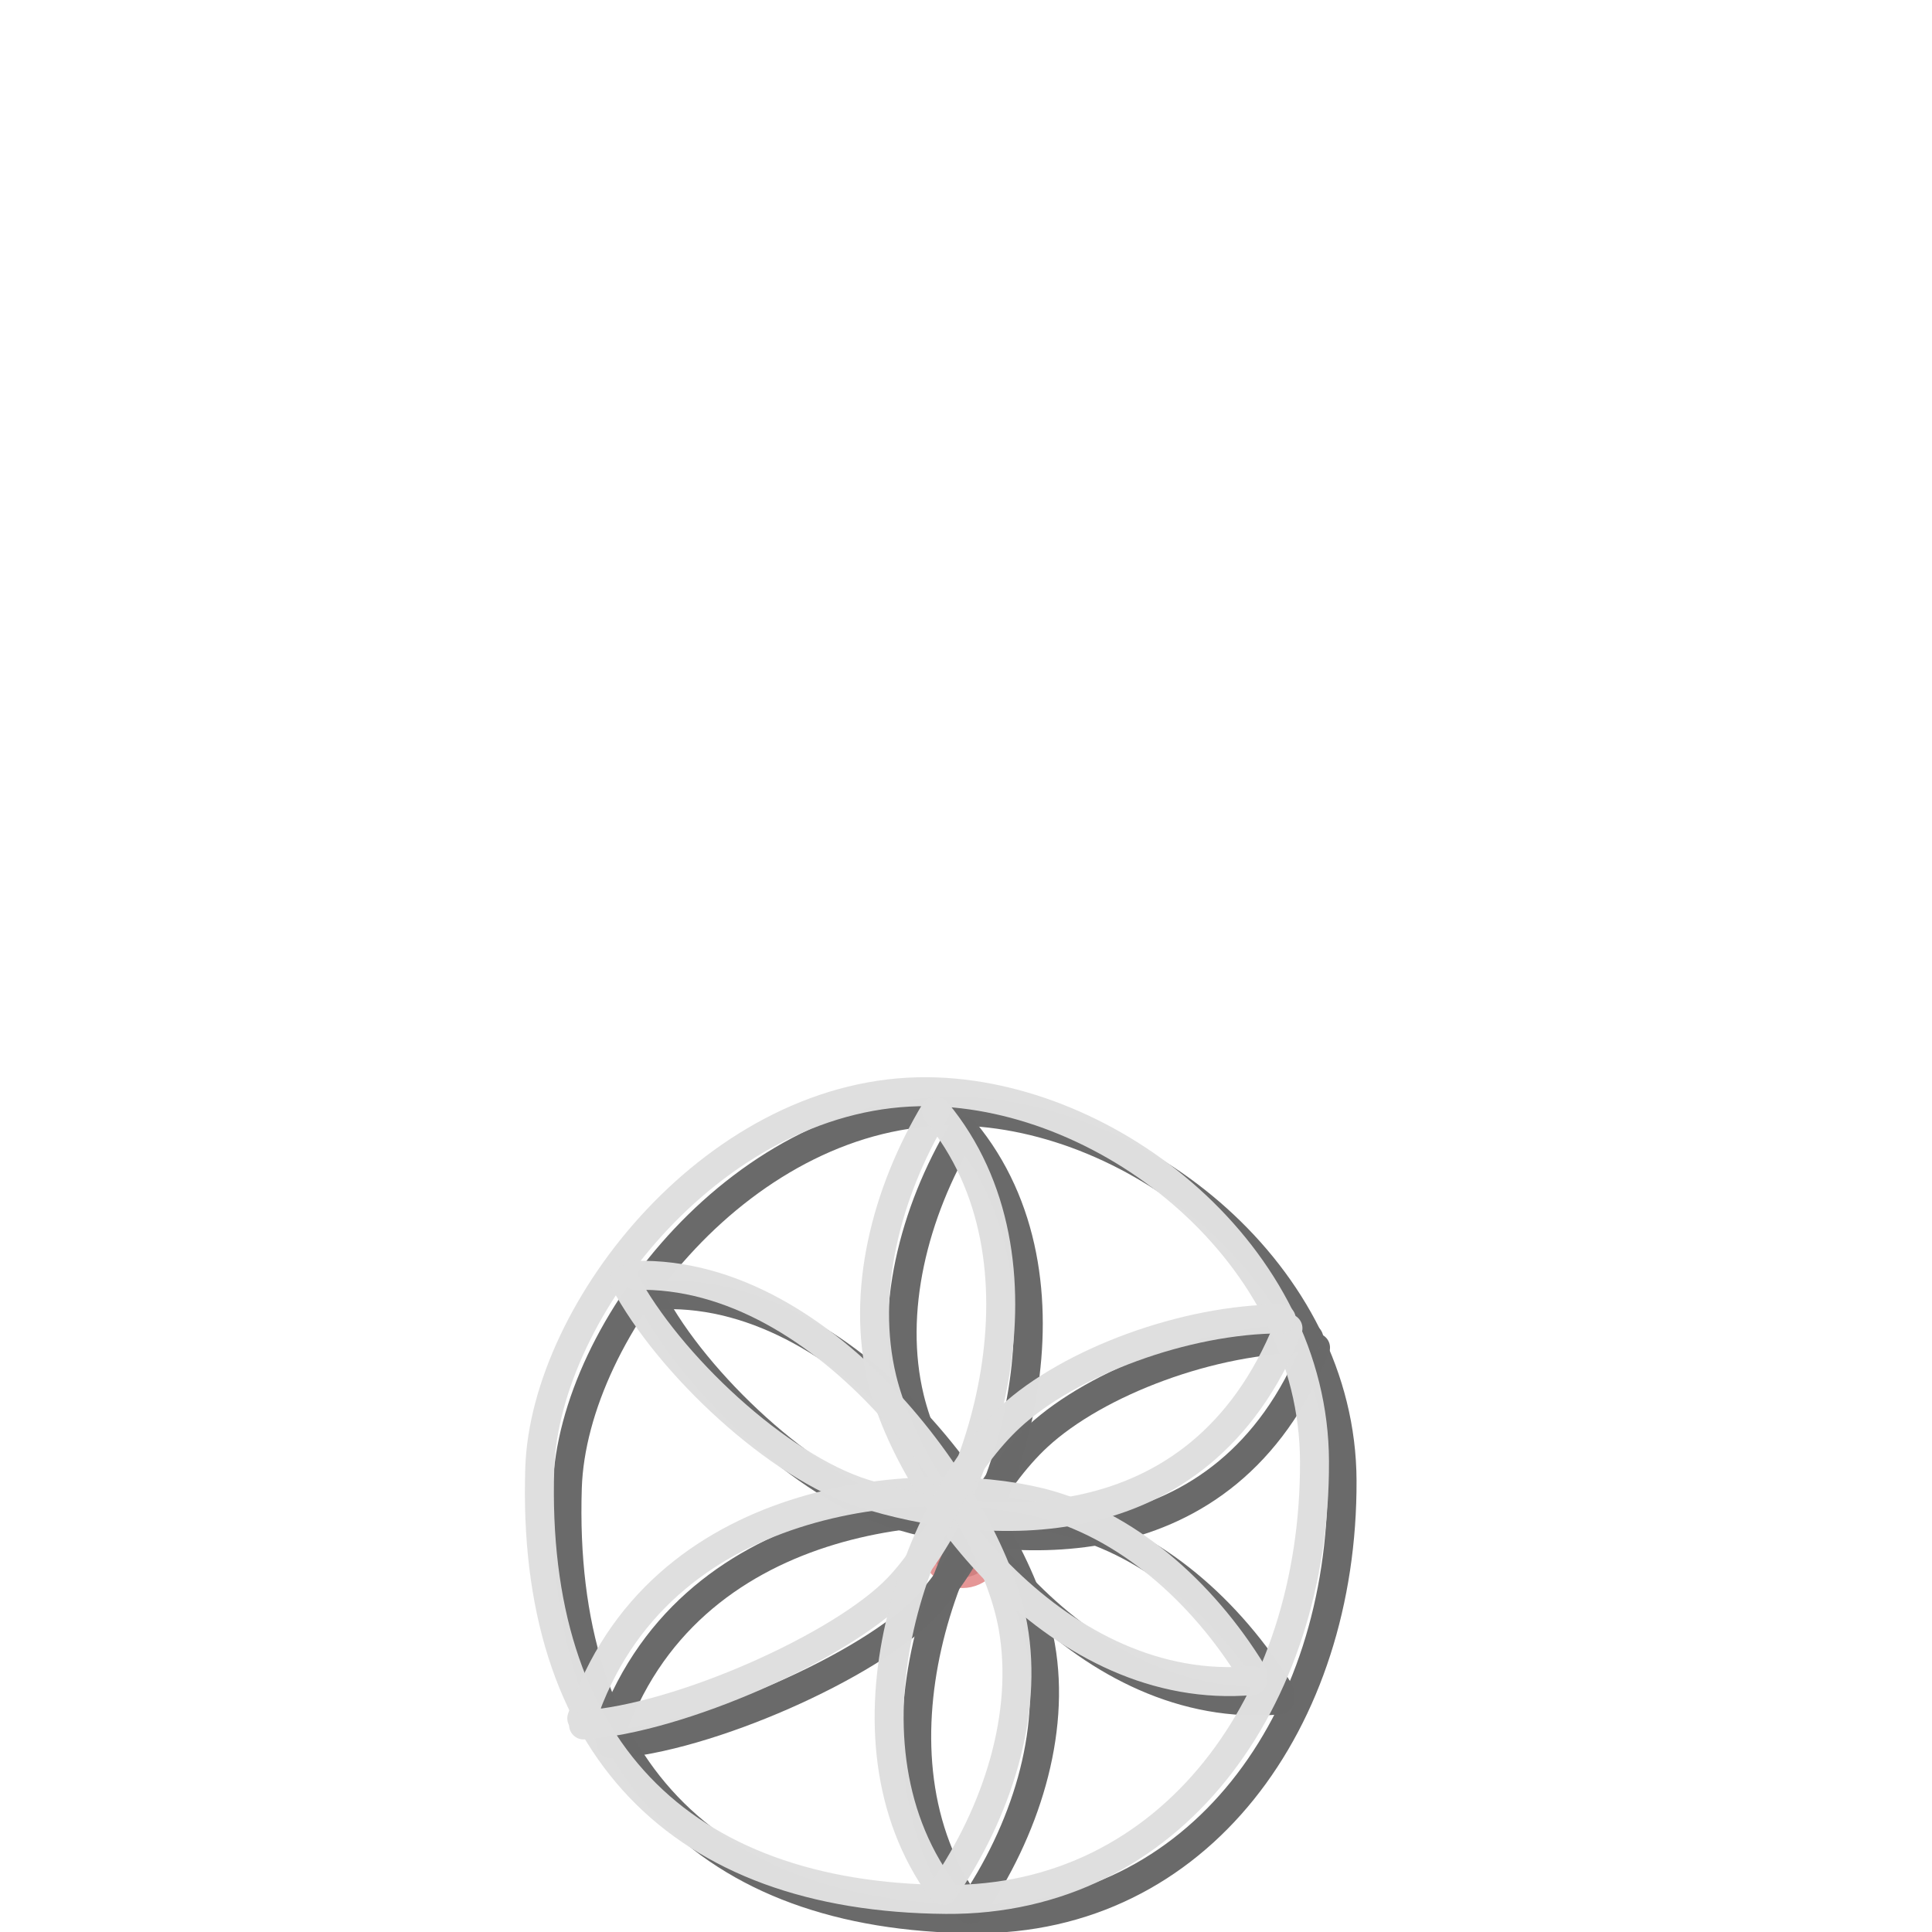
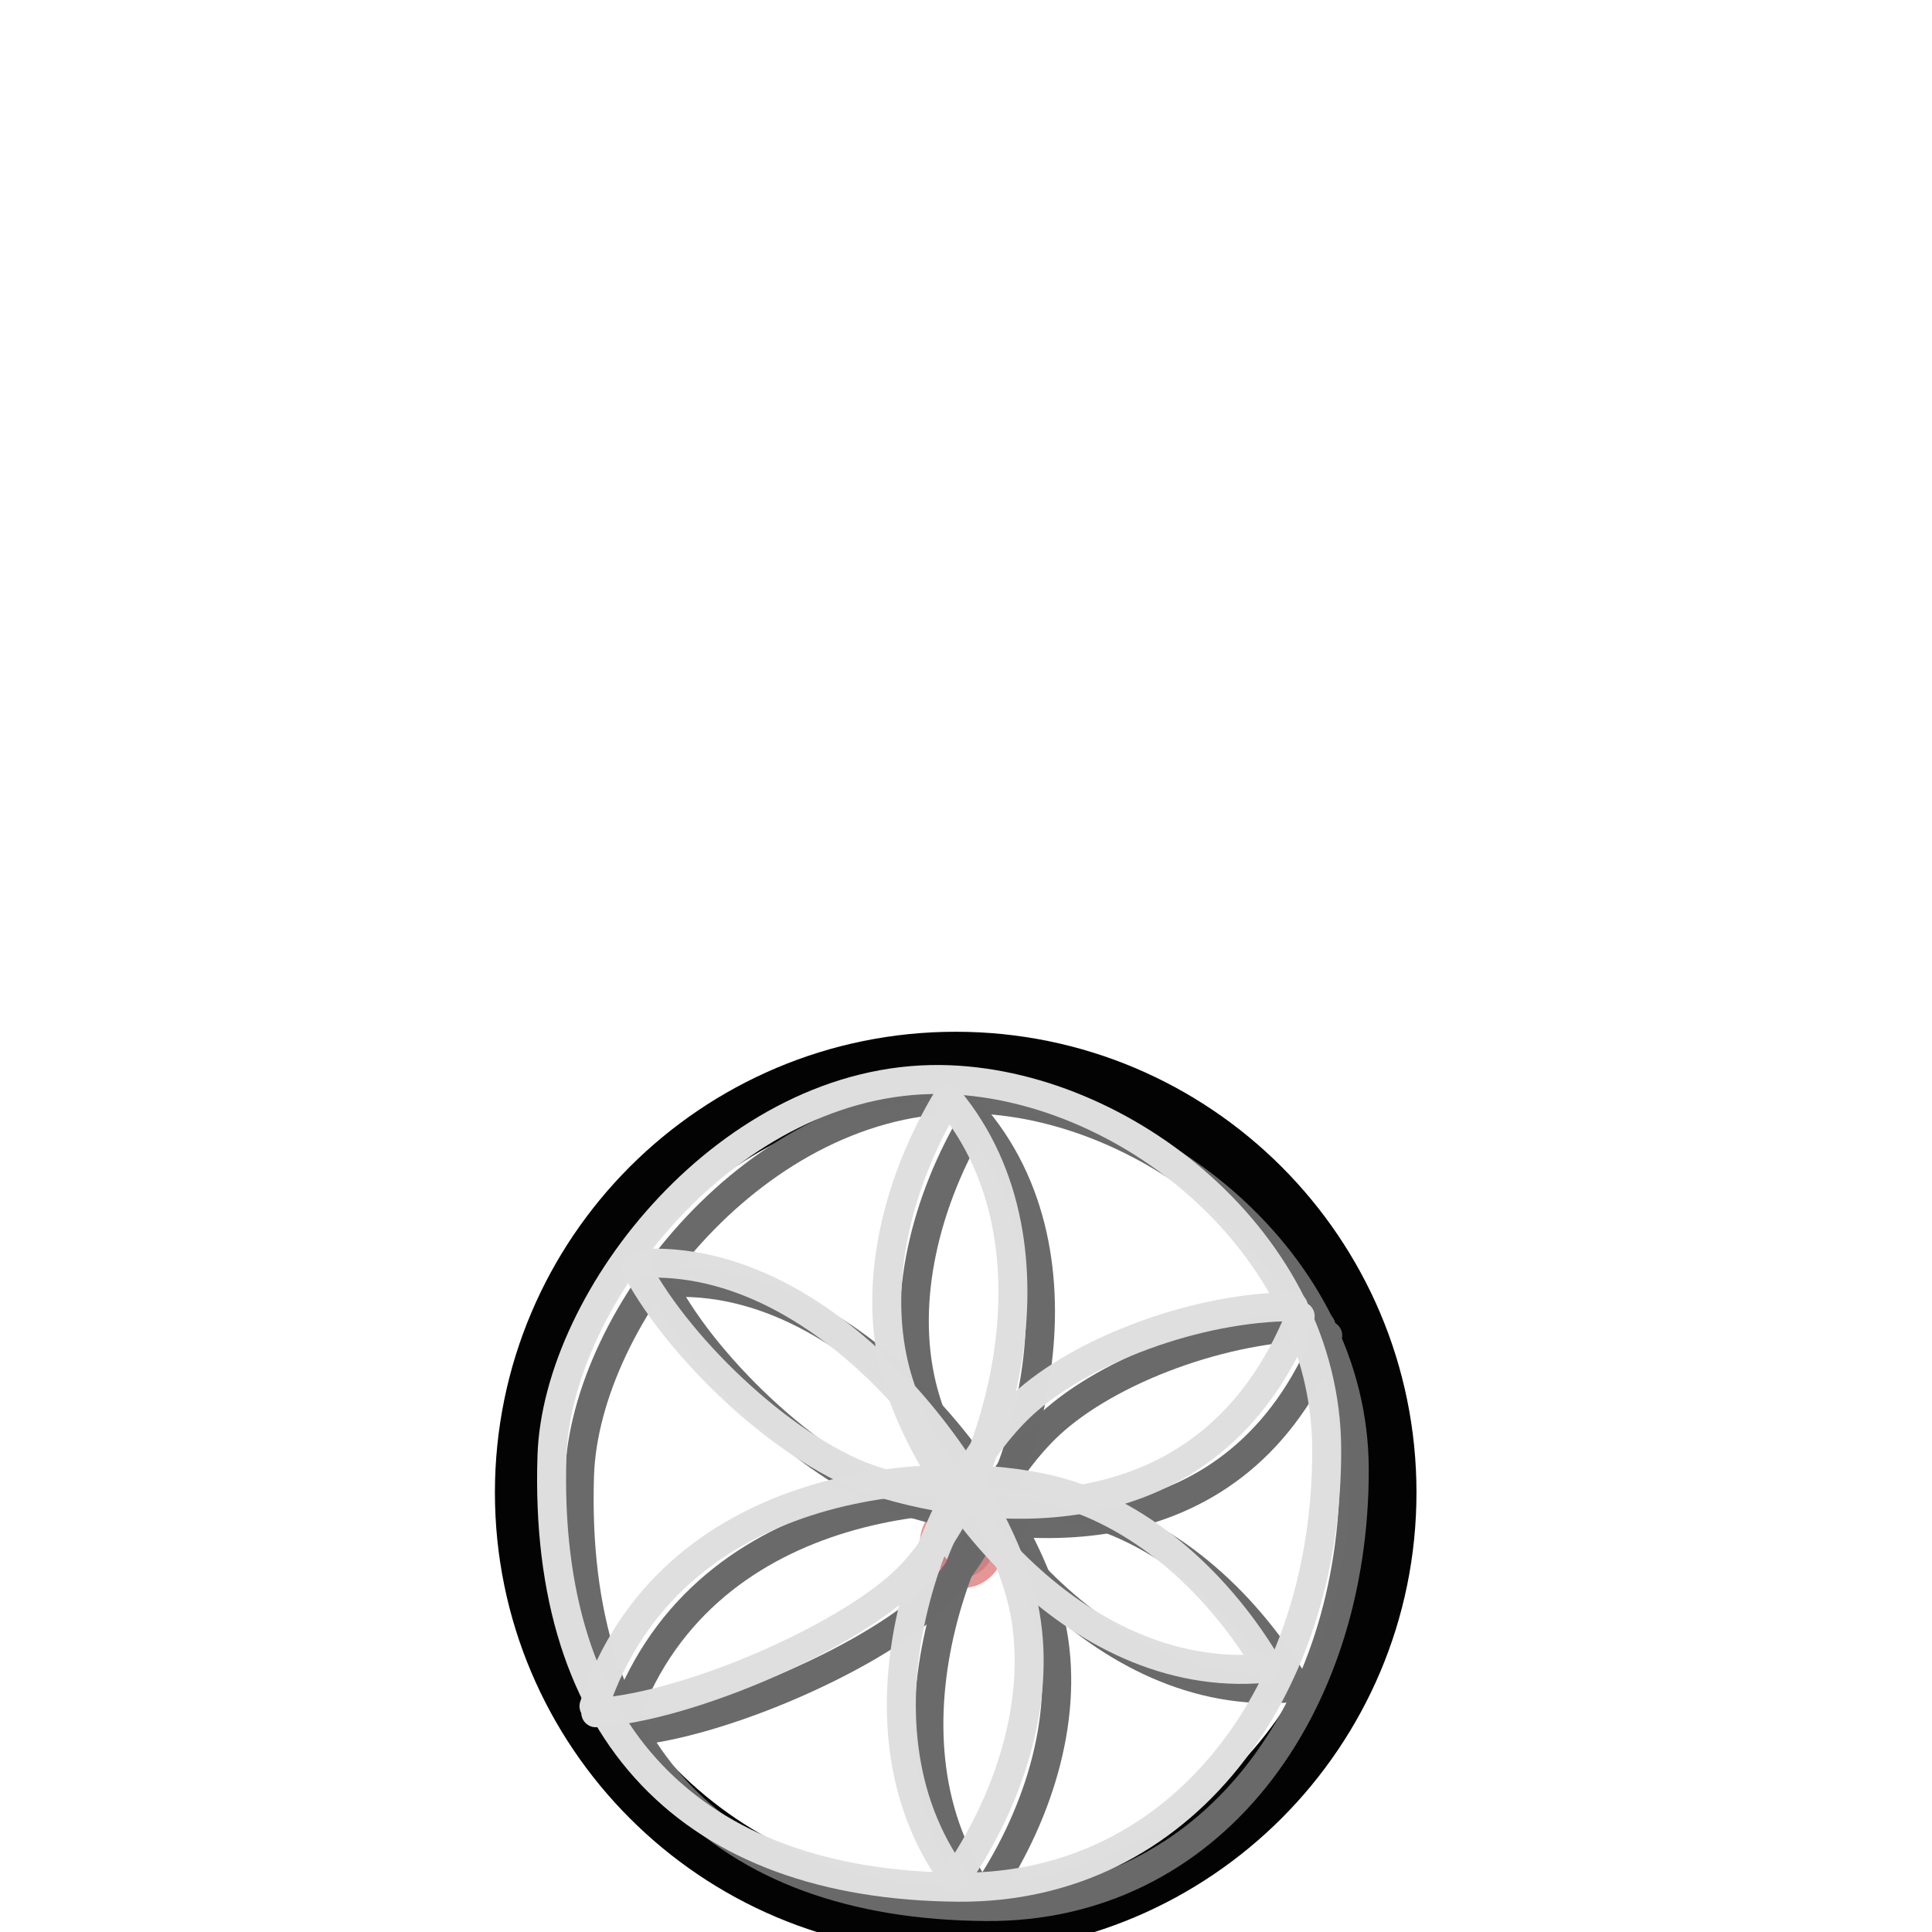
<svg xmlns="http://www.w3.org/2000/svg" width="15mm" height="15mm" viewBox="0 0 15 15" version="1.1" id="svg1">
  <defs id="defs1" />
  <g id="layer1">
+     <circle style="fill:none;stroke:#020202;stroke-width:0.525;stroke-linecap:round;stroke-linejoin:round;stroke-dasharray:none;stroke-opacity:0.996" id="path2" cx="7.42" cy="11.588" r="3.315" />
    <ellipse style="fill:#000000;fill-opacity:0.143;stroke:#c00707;stroke-width:0.165;stroke-dasharray:none;stroke-opacity:0.421" id="path5" cx="7.472" cy="11.983" rx="0.248" ry="0.264" />
-     <g id="g12" transform="translate(-1.168284,5.872997)">
+     <g id="g12" transform="translate(-1.073559,5.778271)">
      <g id="g11-7" transform="translate(0.2139732,0.1500511)" style="stroke:#6a6a6a;stroke-opacity:0.996">
        <path style="fill:none;stroke:#6a6a6a;stroke-width:0.225;stroke-linecap:round;stroke-linejoin:round;stroke-dasharray:none;stroke-opacity:0.996" d="m 8.376,2.603 c 1.417,0.016 2.993,1.265 2.998,2.87 0.007,1.864 -1.114,3.415 -2.862,3.401 C 6.449,8.858 5.289,7.687 5.359,5.526 5.4,4.29 6.746,2.584 8.376,2.603 Z" id="path1-8" />
        <g id="g10-8" transform="rotate(42.94687,8.314153,5.511571)" style="stroke:#6a6a6a;stroke-opacity:0.996">
          <path style="fill:none;stroke:#6a6a6a;stroke-width:0.225;stroke-linecap:round;stroke-linejoin:round;stroke-dasharray:none;stroke-opacity:0.996" d="M 7.723,8.735 C 6.949,7.039 8.35,5.549 9.182,5.086 9.785,4.751 10.576,4.73 11.294,4.93" id="path1-98-7-38" />
          <path style="fill:none;stroke:#6a6a6a;stroke-width:0.225;stroke-linecap:round;stroke-linejoin:round;stroke-dasharray:none;stroke-opacity:0.996" d="M 11.334,4.973 C 10.334,6.086 8.428,5.742 7.633,5.217 7.058,4.837 6.674,4.145 6.519,3.416" id="path1-98-7-3-1" />
          <path style="fill:none;stroke:#6a6a6a;stroke-width:0.225;stroke-linecap:round;stroke-linejoin:round;stroke-dasharray:none;stroke-opacity:0.996" d="M 6.53,3.411 C 8.014,3.603 8.841,5.368 8.83,6.32 8.822,6.947 8.28,8.222 7.768,8.763" id="path1-98-7-3-8-5" />
        </g>
        <path style="fill:none;stroke:#6a6a6a;stroke-width:0.225;stroke-linecap:round;stroke-linejoin:round;stroke-dasharray:none;stroke-opacity:0.996" d="M 11.168,4.44 C 10.47,6.168 8.781,6.008 7.873,5.722 7.215,5.516 6.362,4.724 6.013,4.066" id="path1-98-7-32-3" />
        <path style="fill:none;stroke:#6a6a6a;stroke-width:0.225;stroke-linecap:round;stroke-linejoin:round;stroke-dasharray:none;stroke-opacity:0.996" d="M 6.101,4.029 C 7.597,3.989 8.867,5.819 9.033,6.757 9.153,7.436 8.914,8.191 8.492,8.805" id="path1-98-7-3-6-5" />
        <path style="fill:none;stroke:#6a6a6a;stroke-width:0.225;stroke-linecap:round;stroke-linejoin:round;stroke-dasharray:none;stroke-opacity:0.996" d="M 8.481,8.8 C 7.6,7.59 8.312,5.776 9.011,5.129 9.471,4.704 10.371,4.367 11.116,4.367" id="path1-98-7-3-8-9-4" />
      </g>
      <g id="g11">
        <path style="fill:none;stroke:#dfdfdf;stroke-width:0.225;stroke-linecap:round;stroke-linejoin:round;stroke-dasharray:none;stroke-opacity:0.996" d="m 8.376,2.603 c 1.417,0.016 2.993,1.265 2.998,2.87 0.007,1.864 -1.114,3.415 -2.862,3.401 C 6.449,8.858 5.289,7.687 5.359,5.526 5.4,4.29 6.746,2.584 8.376,2.603 Z" id="path1" />
        <g id="g10" transform="rotate(42.94687,8.314153,5.511571)">
          <path style="fill:none;stroke:#dfdfdf;stroke-width:0.225;stroke-linecap:round;stroke-linejoin:round;stroke-dasharray:none;stroke-opacity:0.996" d="M 7.723,8.735 C 6.949,7.039 8.35,5.549 9.182,5.086 9.785,4.751 10.576,4.73 11.294,4.93" id="path1-98-7" />
          <path style="fill:none;stroke:#dfdfdf;stroke-width:0.225;stroke-linecap:round;stroke-linejoin:round;stroke-dasharray:none;stroke-opacity:0.996" d="M 11.334,4.973 C 10.334,6.086 8.428,5.742 7.633,5.217 7.058,4.837 6.674,4.145 6.519,3.416" id="path1-98-7-3" />
          <path style="fill:none;stroke:#dfdfdf;stroke-width:0.225;stroke-linecap:round;stroke-linejoin:round;stroke-dasharray:none;stroke-opacity:0.996" d="M 6.53,3.411 C 8.014,3.603 8.841,5.368 8.83,6.32 8.822,6.947 8.28,8.222 7.768,8.763" id="path1-98-7-3-8" />
        </g>
        <path style="fill:none;stroke:#dfdfdf;stroke-width:0.225;stroke-linecap:round;stroke-linejoin:round;stroke-dasharray:none;stroke-opacity:0.996" d="M 11.168,4.44 C 10.47,6.168 8.781,6.008 7.873,5.722 7.215,5.516 6.362,4.724 6.013,4.066" id="path1-98-7-32" />
        <path style="fill:none;stroke:#dfdfdf;stroke-width:0.225;stroke-linecap:round;stroke-linejoin:round;stroke-dasharray:none;stroke-opacity:0.996" d="M 6.101,4.029 C 7.597,3.989 8.867,5.819 9.033,6.757 9.153,7.436 8.914,8.191 8.492,8.805" id="path1-98-7-3-6" />
        <path style="fill:none;stroke:#dfdfdf;stroke-width:0.225;stroke-linecap:round;stroke-linejoin:round;stroke-dasharray:none;stroke-opacity:0.996" d="M 8.481,8.8 C 7.6,7.59 8.312,5.776 9.011,5.129 9.471,4.704 10.371,4.367 11.116,4.367" id="path1-98-7-3-8-9" />
      </g>
    </g>
  </g>
</svg>
